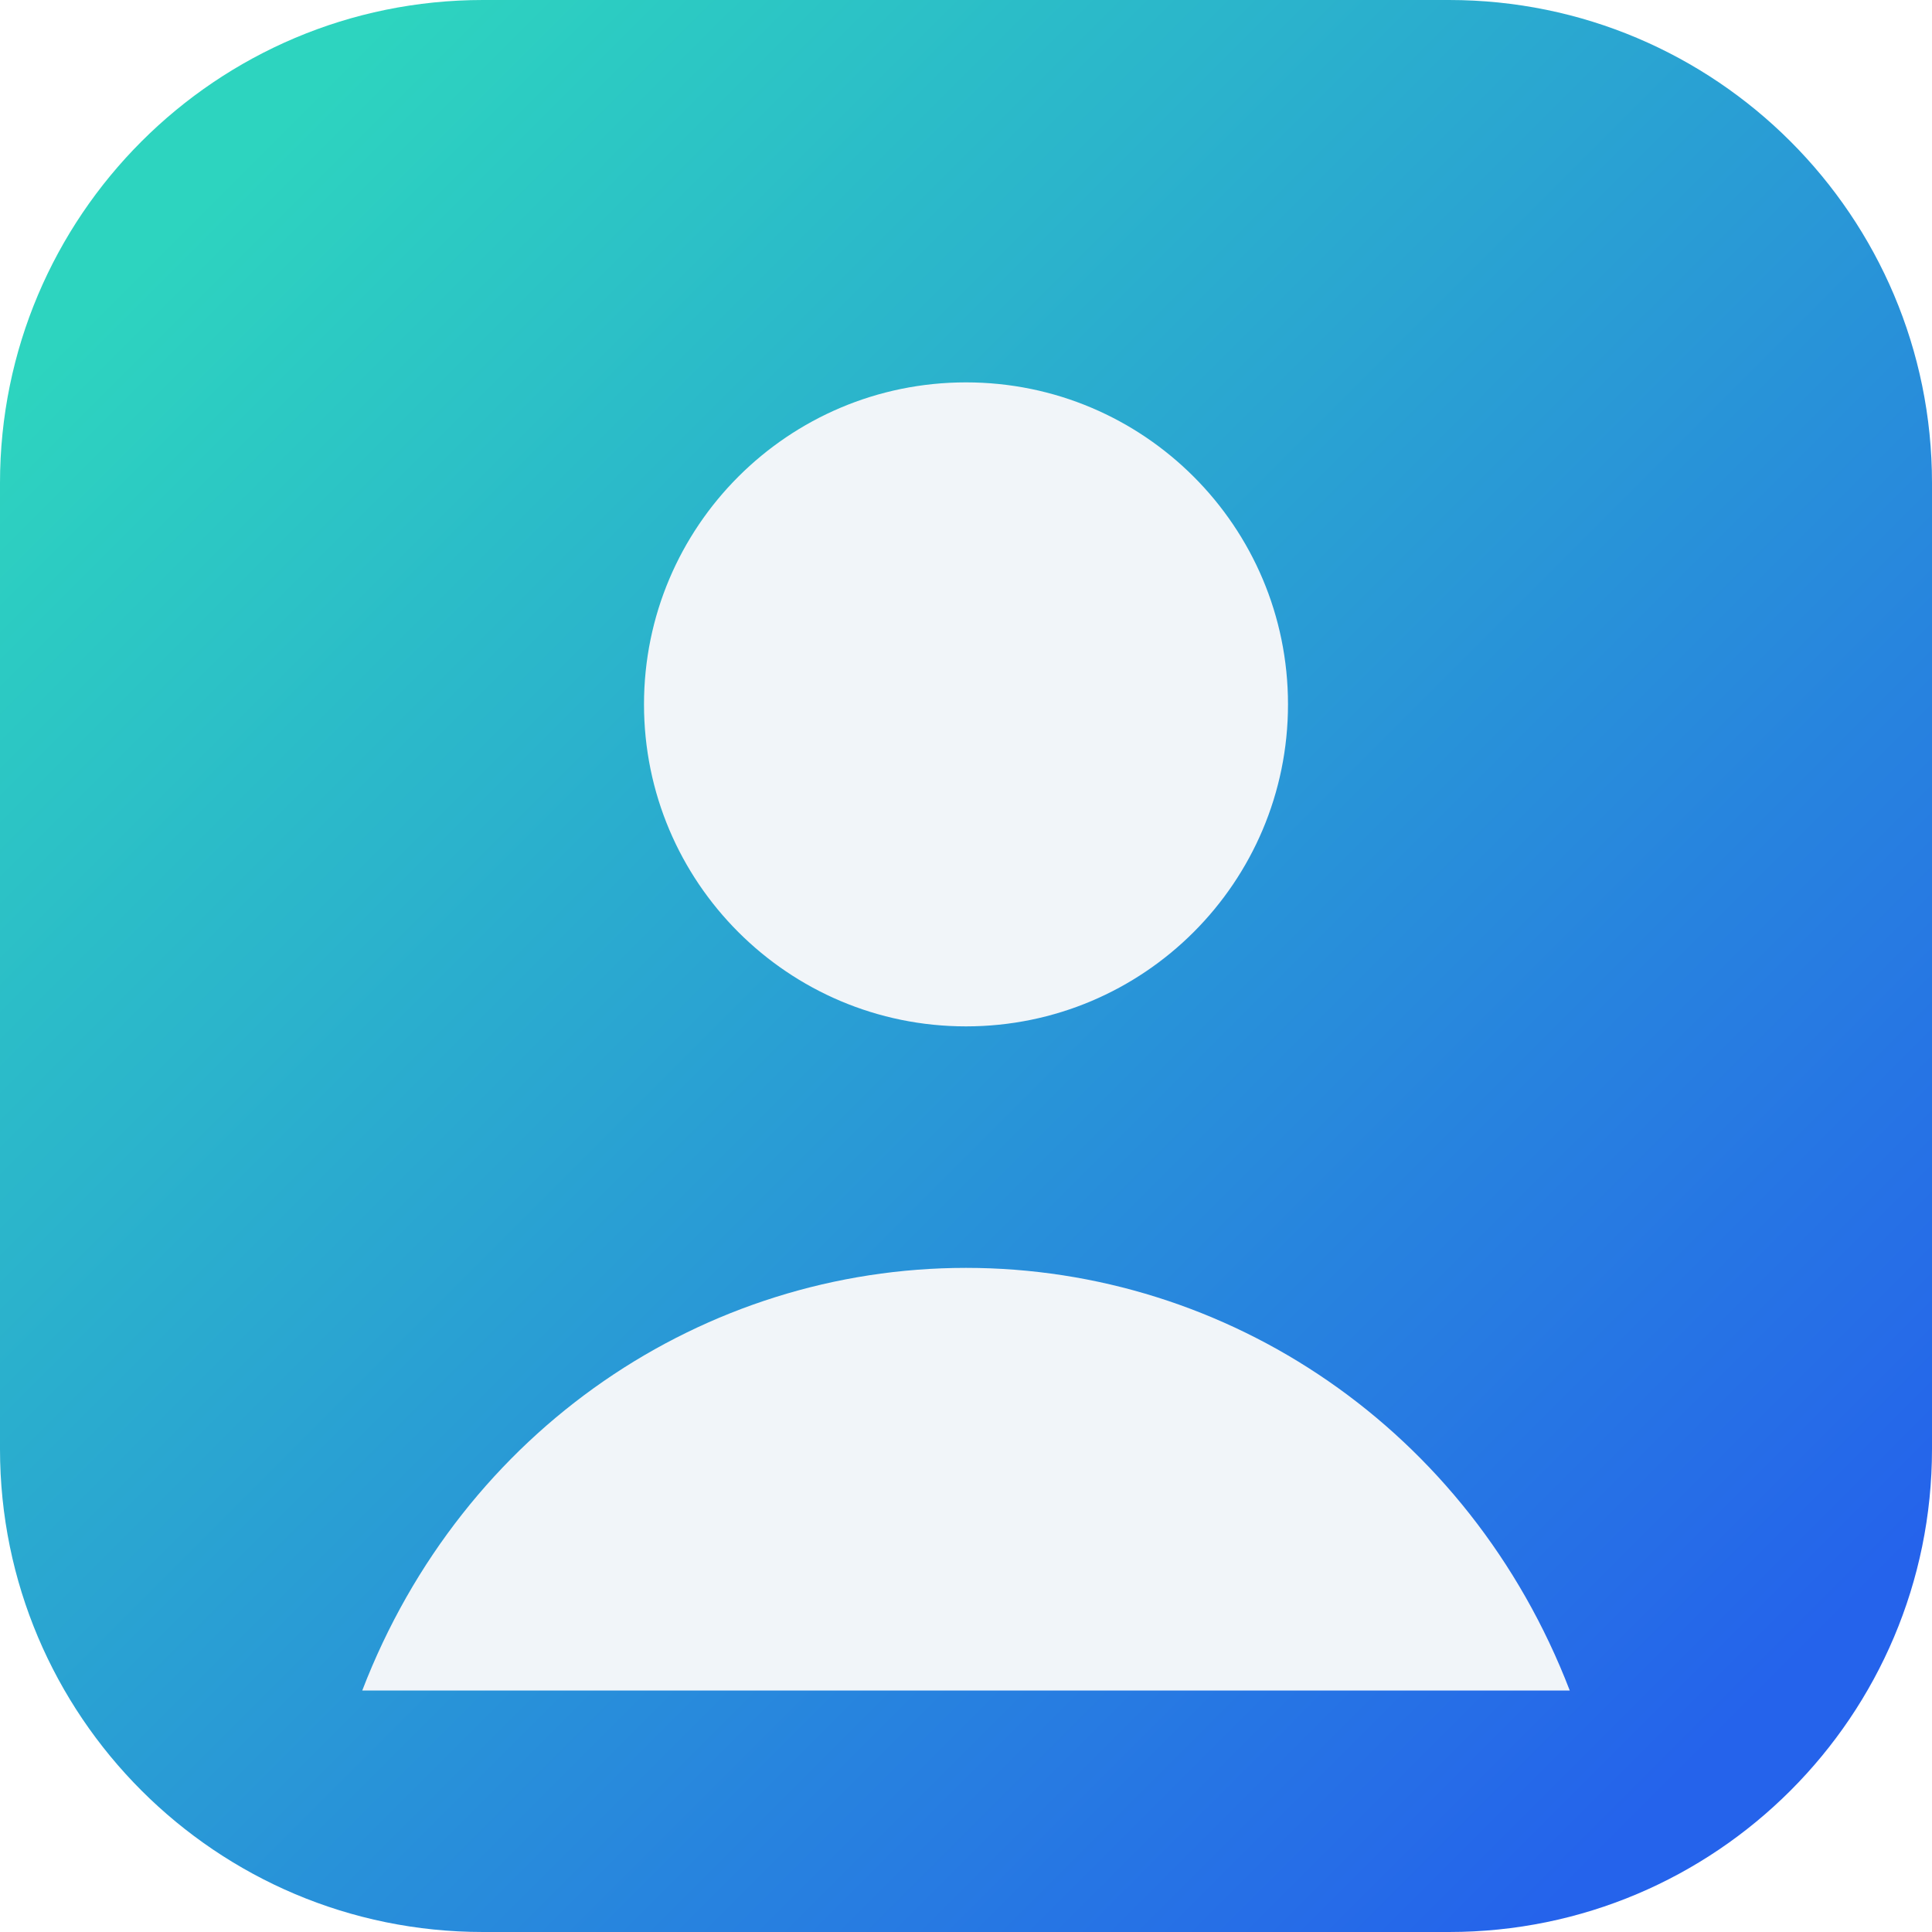
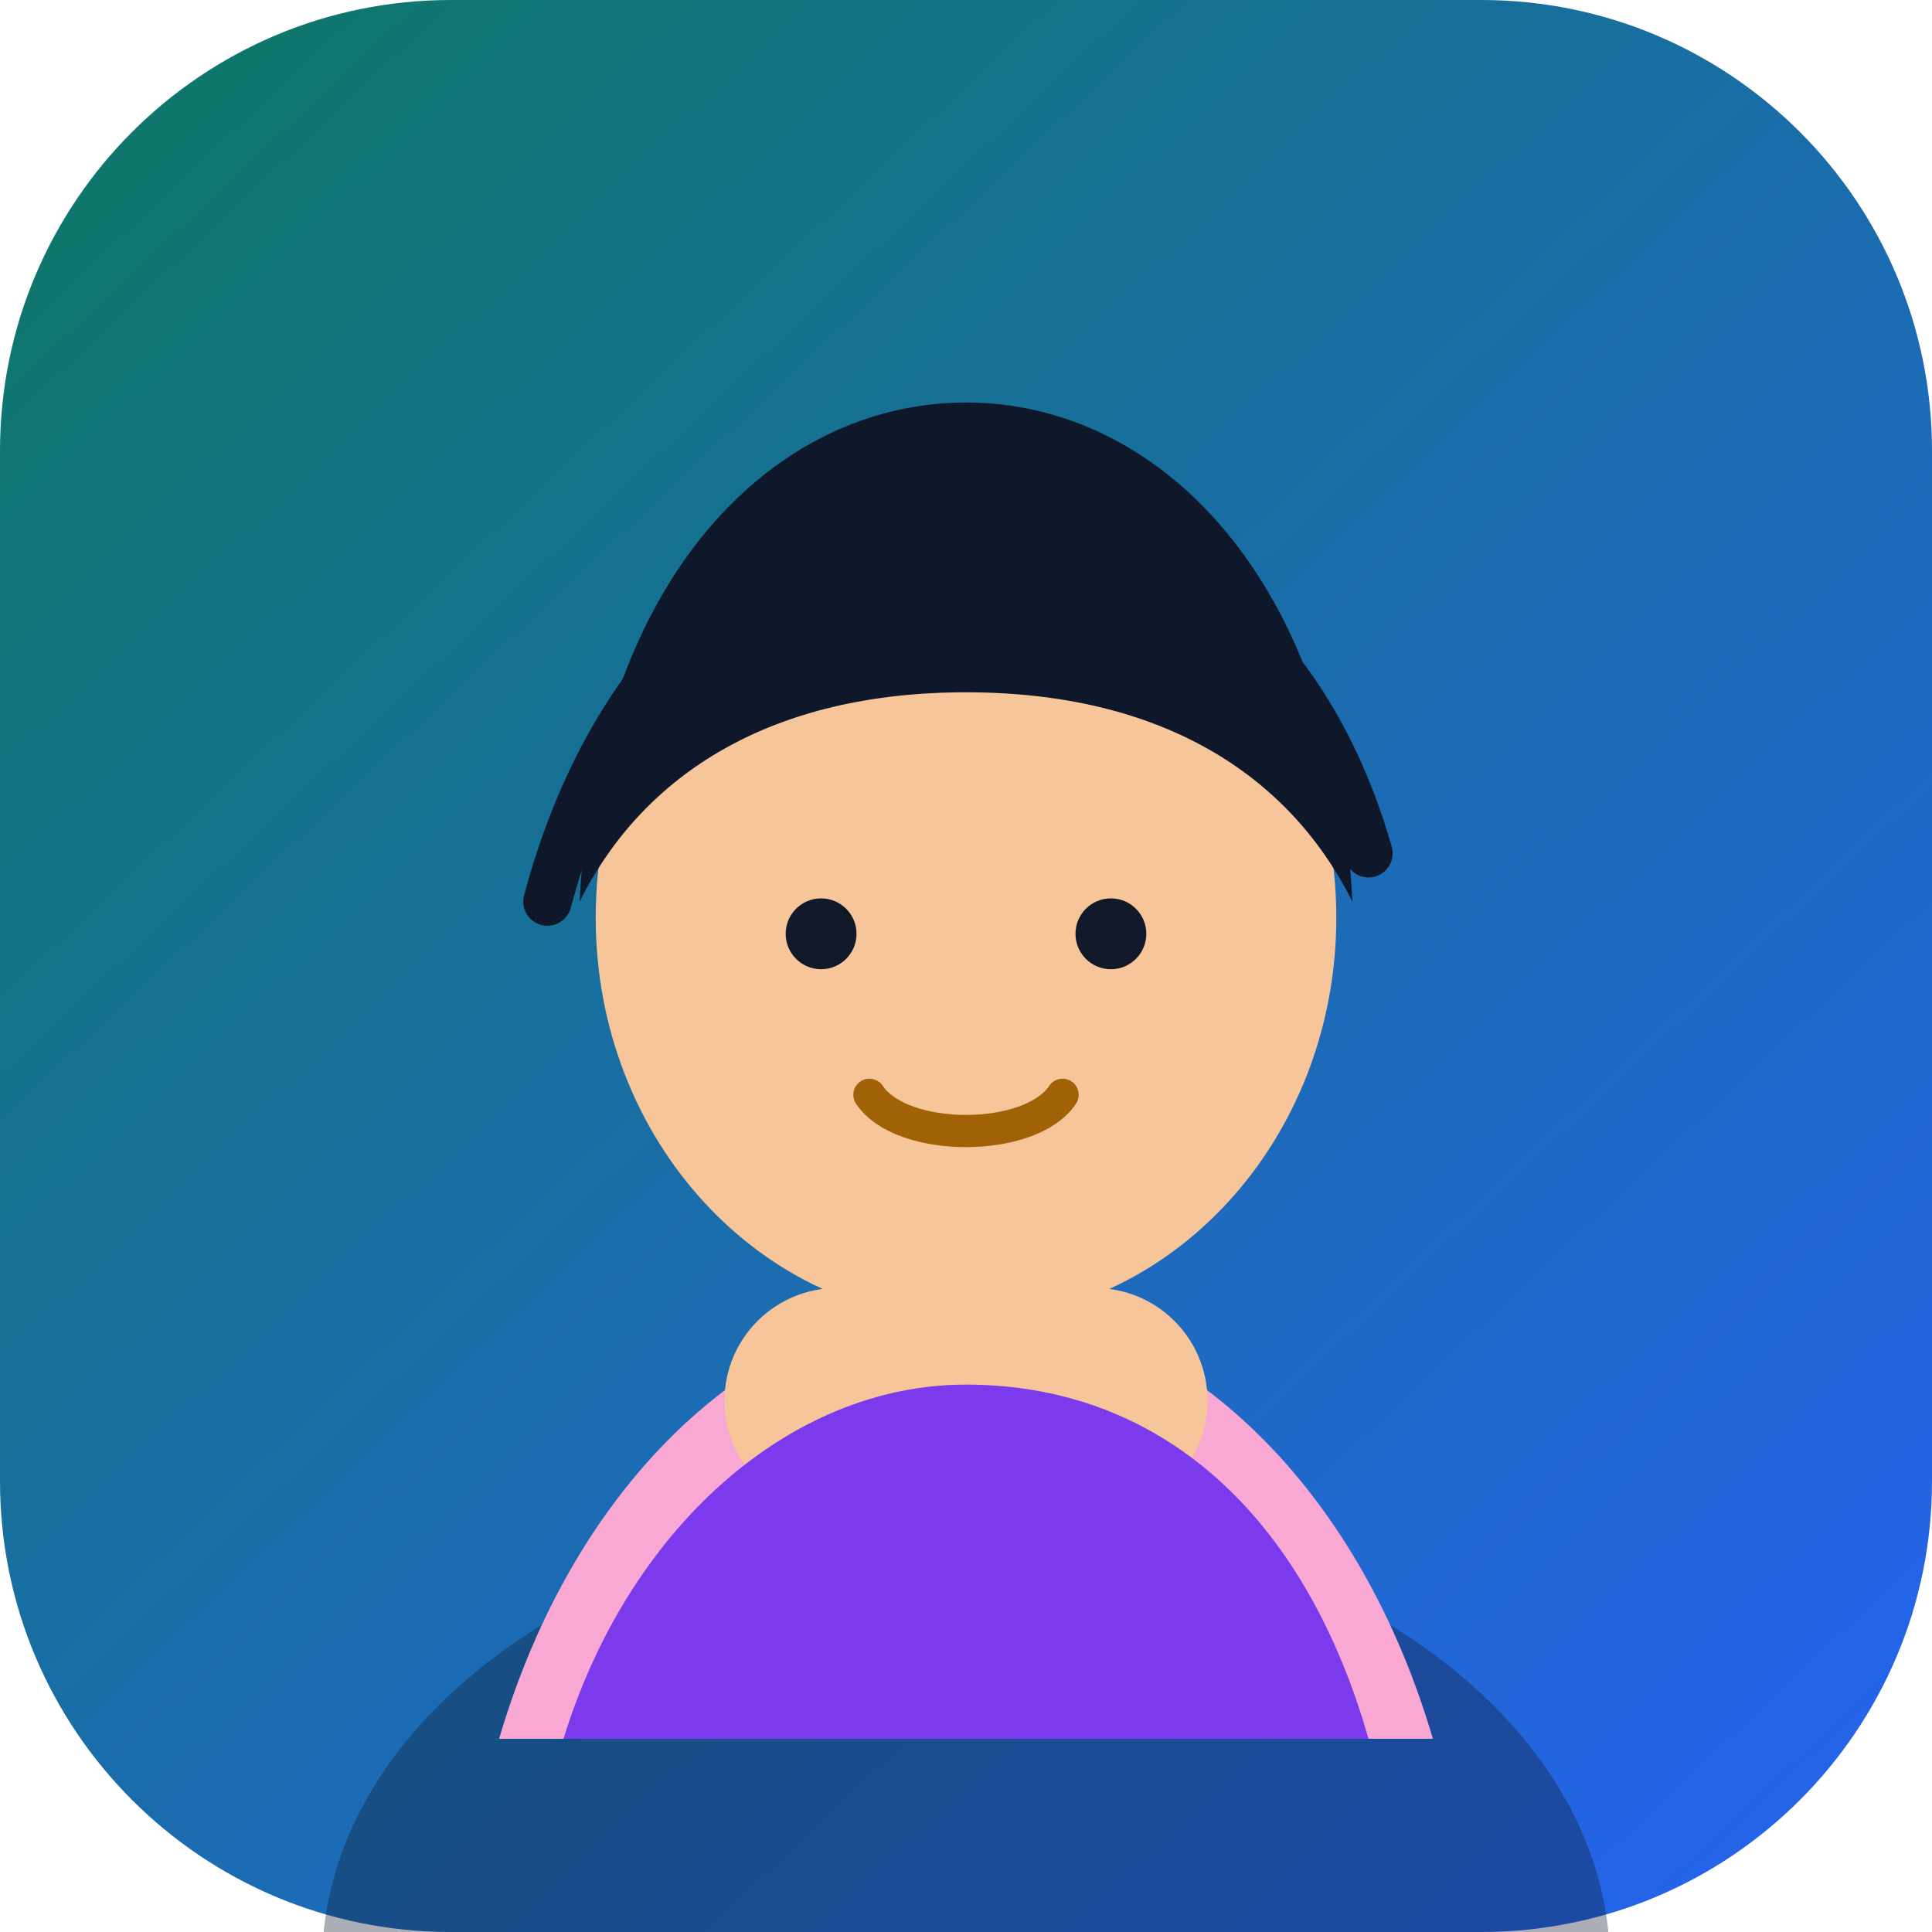
- <svg xmlns="http://www.w3.org/2000/svg" viewBox="0 0 96 96" fill="none">
+ <svg xmlns="http://www.w3.org/2000/svg" viewBox="0 0 120 120" fill="none">
  <defs>
-     <linearGradient id="bg" x1="10" y1="10" x2="86" y2="86" gradientUnits="userSpaceOnUse">
-       <stop stop-color="#2DD4BF" />
+     <linearGradient id="bg" x1="10" y1="10" x2="110" y2="116" gradientUnits="userSpaceOnUse">
+       <stop stop-color="#0F766E" />
      <stop offset="1" stop-color="#2563EB" />
    </linearGradient>
  </defs>
-   <rect width="96" height="96" rx="24" fill="url(#bg)" />
-   <circle cx="48" cy="35" r="16" fill="#F1F5F9" />
-   <path d="M18 84c5-13 17-21 30-21s25 8 30 21" fill="#F1F5F9" />
+   <rect width="120" height="120" rx="28" fill="url(#bg)" />
+   <ellipse cx="60" cy="122" rx="40" ry="28" fill="#0F172A" fill-opacity="0.35" />
+   <path d="M31 108c5-17 17-27 29-27s24 10 29 27" fill="#F9A8D4" />
+   <rect x="45" y="80" width="30" height="14" rx="7" fill="#F6C69A" />
+   <ellipse cx="60" cy="57" rx="23" ry="25" fill="#F6C69A" />
+   <path d="M36 56c1-20 12-31 24-31 12 0 23 11 24 31-4-8-12-13-24-13-12 0-20 5-24 13z" fill="#0F172A" />
+   <path d="M34 56c4-15 14-24 26-24 11 0 21 7 25 21" stroke="#0F172A" stroke-width="3" stroke-linecap="round" />
+   <circle cx="51" cy="58" r="2.2" fill="#111827" />
+   <circle cx="69" cy="58" r="2.2" fill="#111827" />
+   <path d="M54 68c2 3 10 3 12 0" stroke="#A16207" stroke-width="2" stroke-linecap="round" />
+   <path d="M35 108c4-13 14-22 25-22 12 0 21 8 25 22" fill="#7C3AED" />
</svg>
